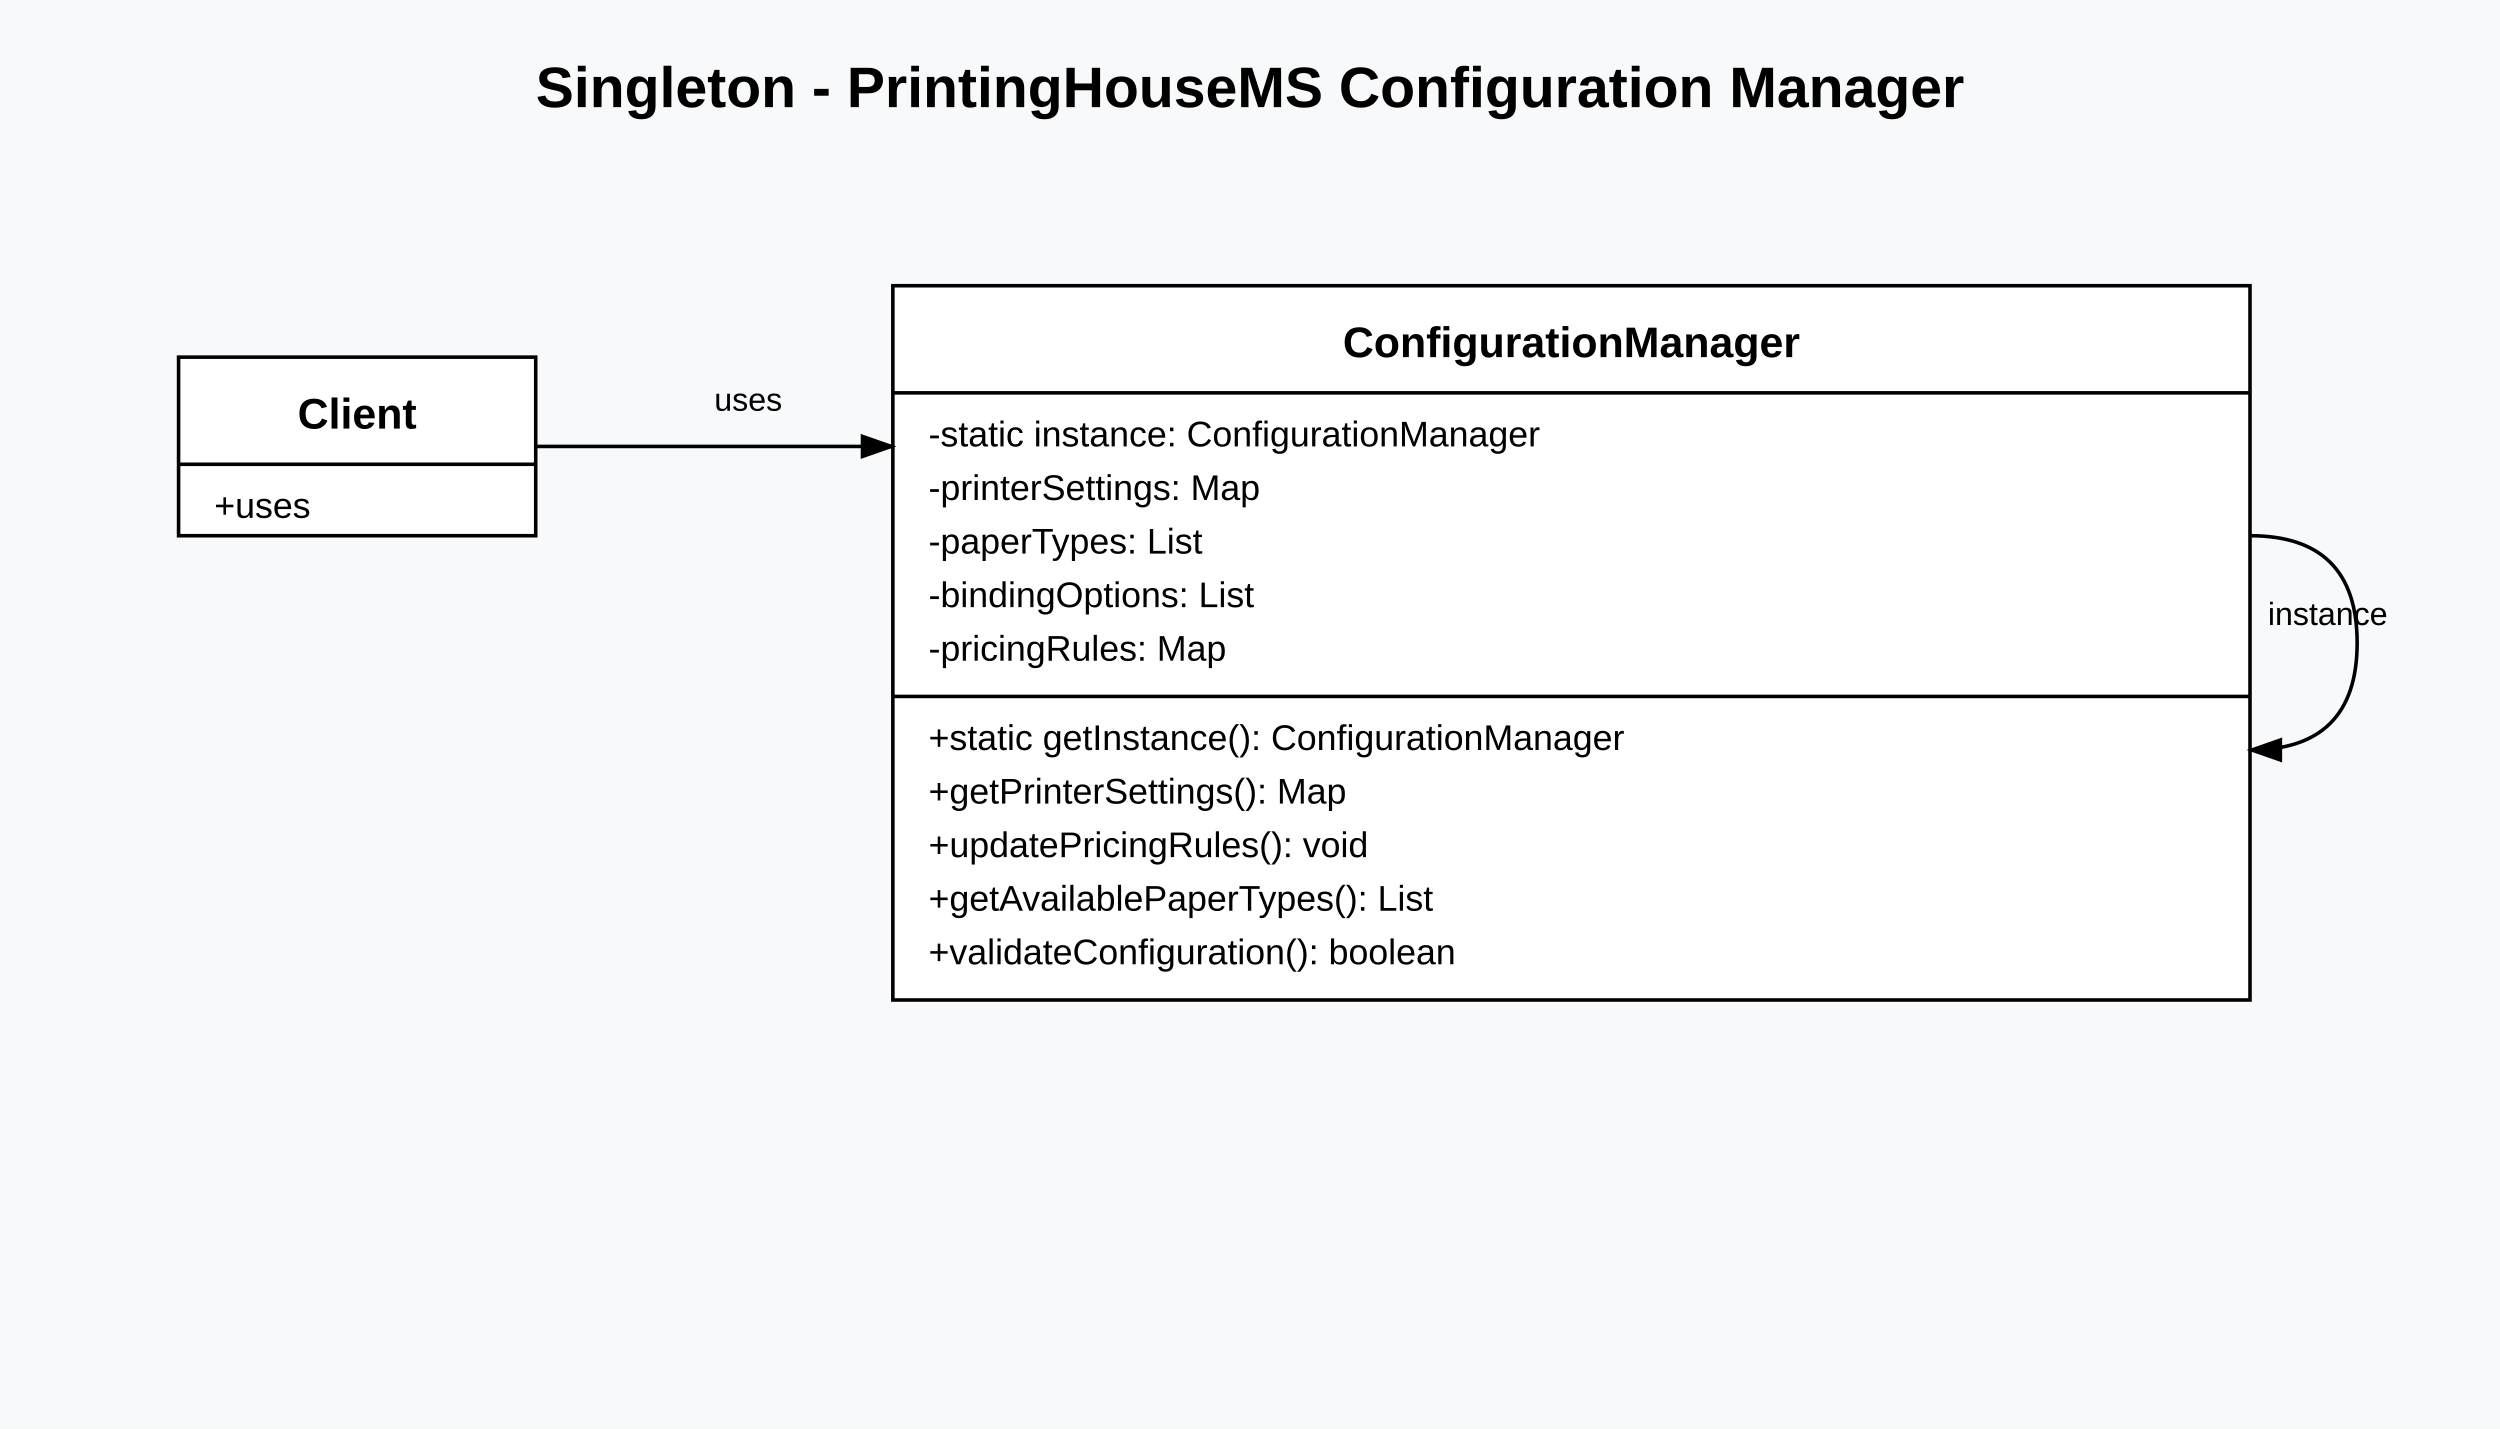
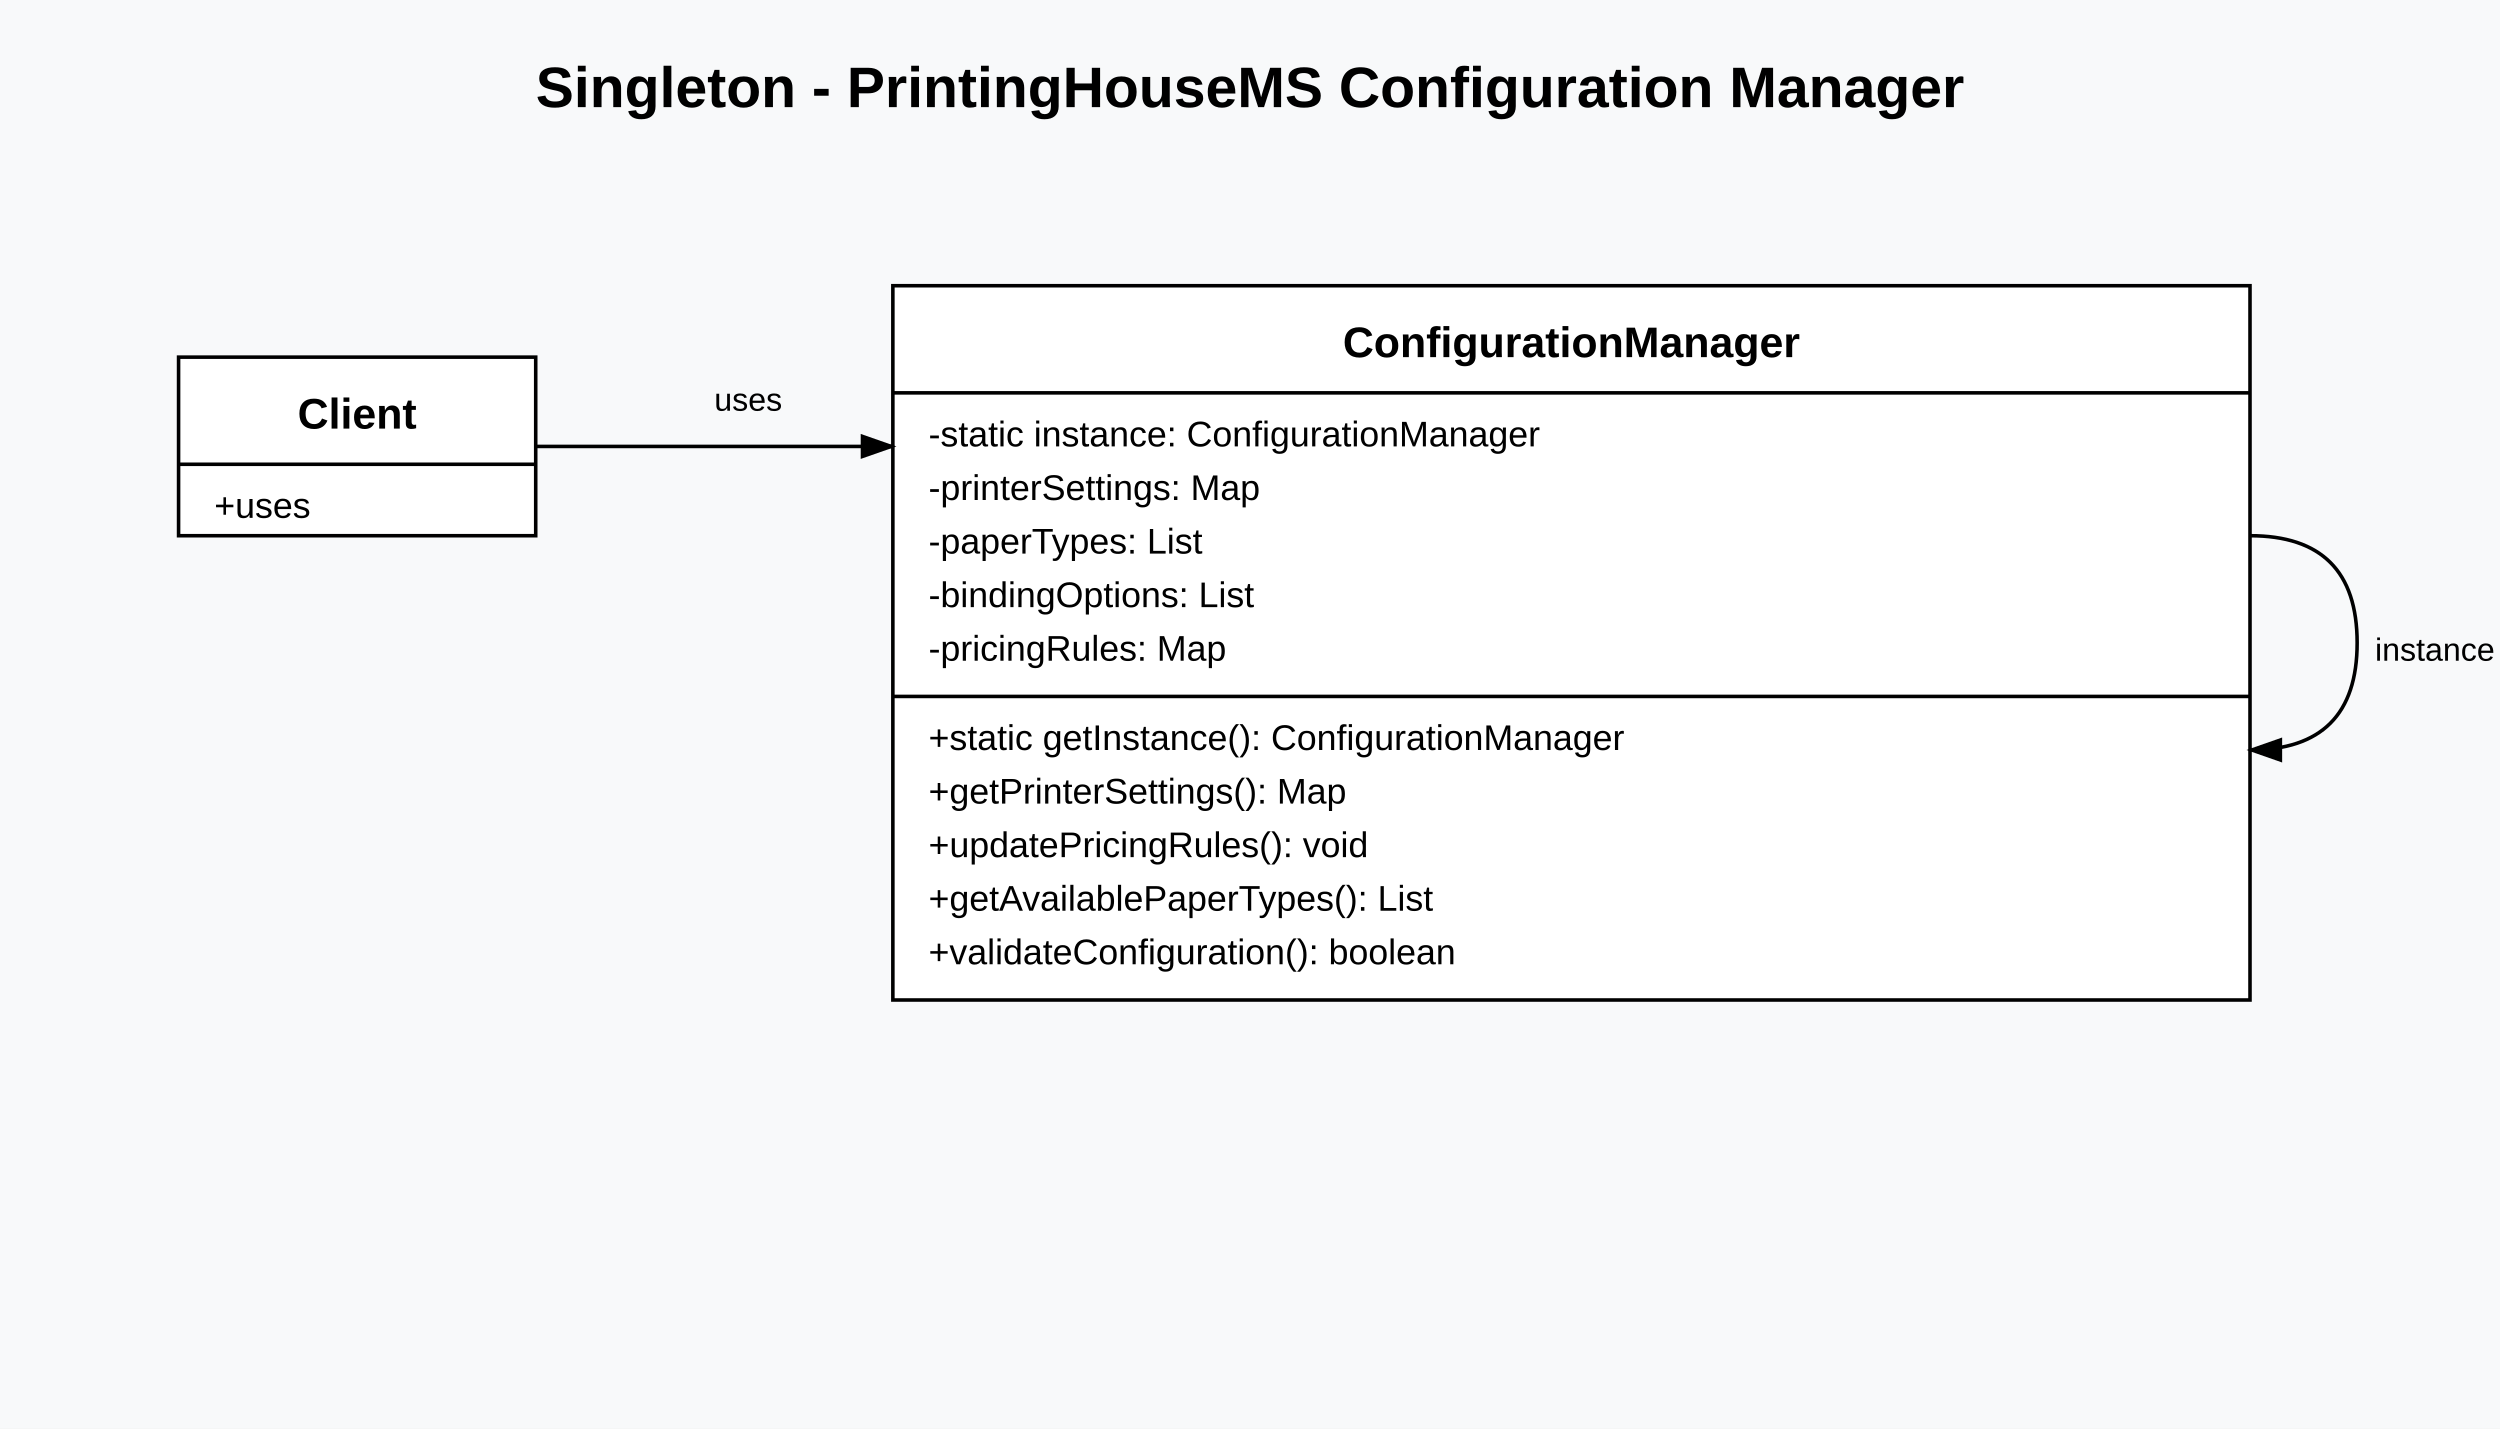
<svg xmlns="http://www.w3.org/2000/svg" width="700" height="400">
  <rect width="700" height="400" fill="#f8f9fa" />
  <text x="350" y="30" text-anchor="middle" fill="black" font-family="Arial" font-size="16" font-weight="bold">Singleton - PrintingHouseMS Configuration Manager</text>
  <rect x="50" y="100" width="100" height="50" fill="white" stroke="black" stroke-width="1" />
  <text x="100" y="120" text-anchor="middle" fill="black" font-family="Arial" font-size="12" font-weight="bold">Client</text>
  <line x1="50" y1="130" x2="150" y2="130" stroke="black" stroke-width="1" />
  <text x="60" y="145" fill="black" font-family="Arial" font-size="10">+uses</text>
  <rect x="250" y="80" width="380" height="200" fill="white" stroke="black" stroke-width="1" />
  <text x="440" y="100" text-anchor="middle" fill="black" font-family="Arial" font-size="12" font-weight="bold">ConfigurationManager</text>
  <line x1="250" y1="110" x2="630" y2="110" stroke="black" stroke-width="1" />
  <text x="260" y="125" fill="black" font-family="Arial" font-size="10">-static instance: ConfigurationManager</text>
  <text x="260" y="140" fill="black" font-family="Arial" font-size="10">-printerSettings: Map</text>
  <text x="260" y="155" fill="black" font-family="Arial" font-size="10">-paperTypes: List</text>
  <text x="260" y="170" fill="black" font-family="Arial" font-size="10">-bindingOptions: List</text>
  <text x="260" y="185" fill="black" font-family="Arial" font-size="10">-pricingRules: Map</text>
  <line x1="250" y1="195" x2="630" y2="195" stroke="black" stroke-width="1" />
  <text x="260" y="210" fill="black" font-family="Arial" font-size="10">+static getInstance(): ConfigurationManager</text>
  <text x="260" y="225" fill="black" font-family="Arial" font-size="10">+getPrinterSettings(): Map</text>
  <text x="260" y="240" fill="black" font-family="Arial" font-size="10">+updatePricingRules(): void</text>
  <text x="260" y="255" fill="black" font-family="Arial" font-size="10">+getAvailablePaperTypes(): List</text>
  <text x="260" y="270" fill="black" font-family="Arial" font-size="10">+validateConfiguration(): boolean</text>
  <path d="M 630 150 Q 660 150 660 180 Q 660 210 630 210" stroke="black" stroke-width="1" fill="none" marker-end="url(#arrow)" />
  <line x1="150" y1="125" x2="250" y2="125" stroke="black" stroke-width="1" marker-end="url(#arrow)" />
  <defs>
    <marker id="arrow" markerWidth="10" markerHeight="7" refX="9" refY="3.5" orient="auto">
      <polygon points="0 0, 10 3.5, 0 7" fill="black" />
    </marker>
  </defs>
  <text x="200" y="115" fill="black" font-family="Arial" font-size="9">uses</text>
-   <text x="635" y="175" fill="black" font-family="Arial" font-size="9">instance</text>
+   <text x="665" y="185" fill="black" font-family="Arial" font-size="9">instance</text>
</svg>
